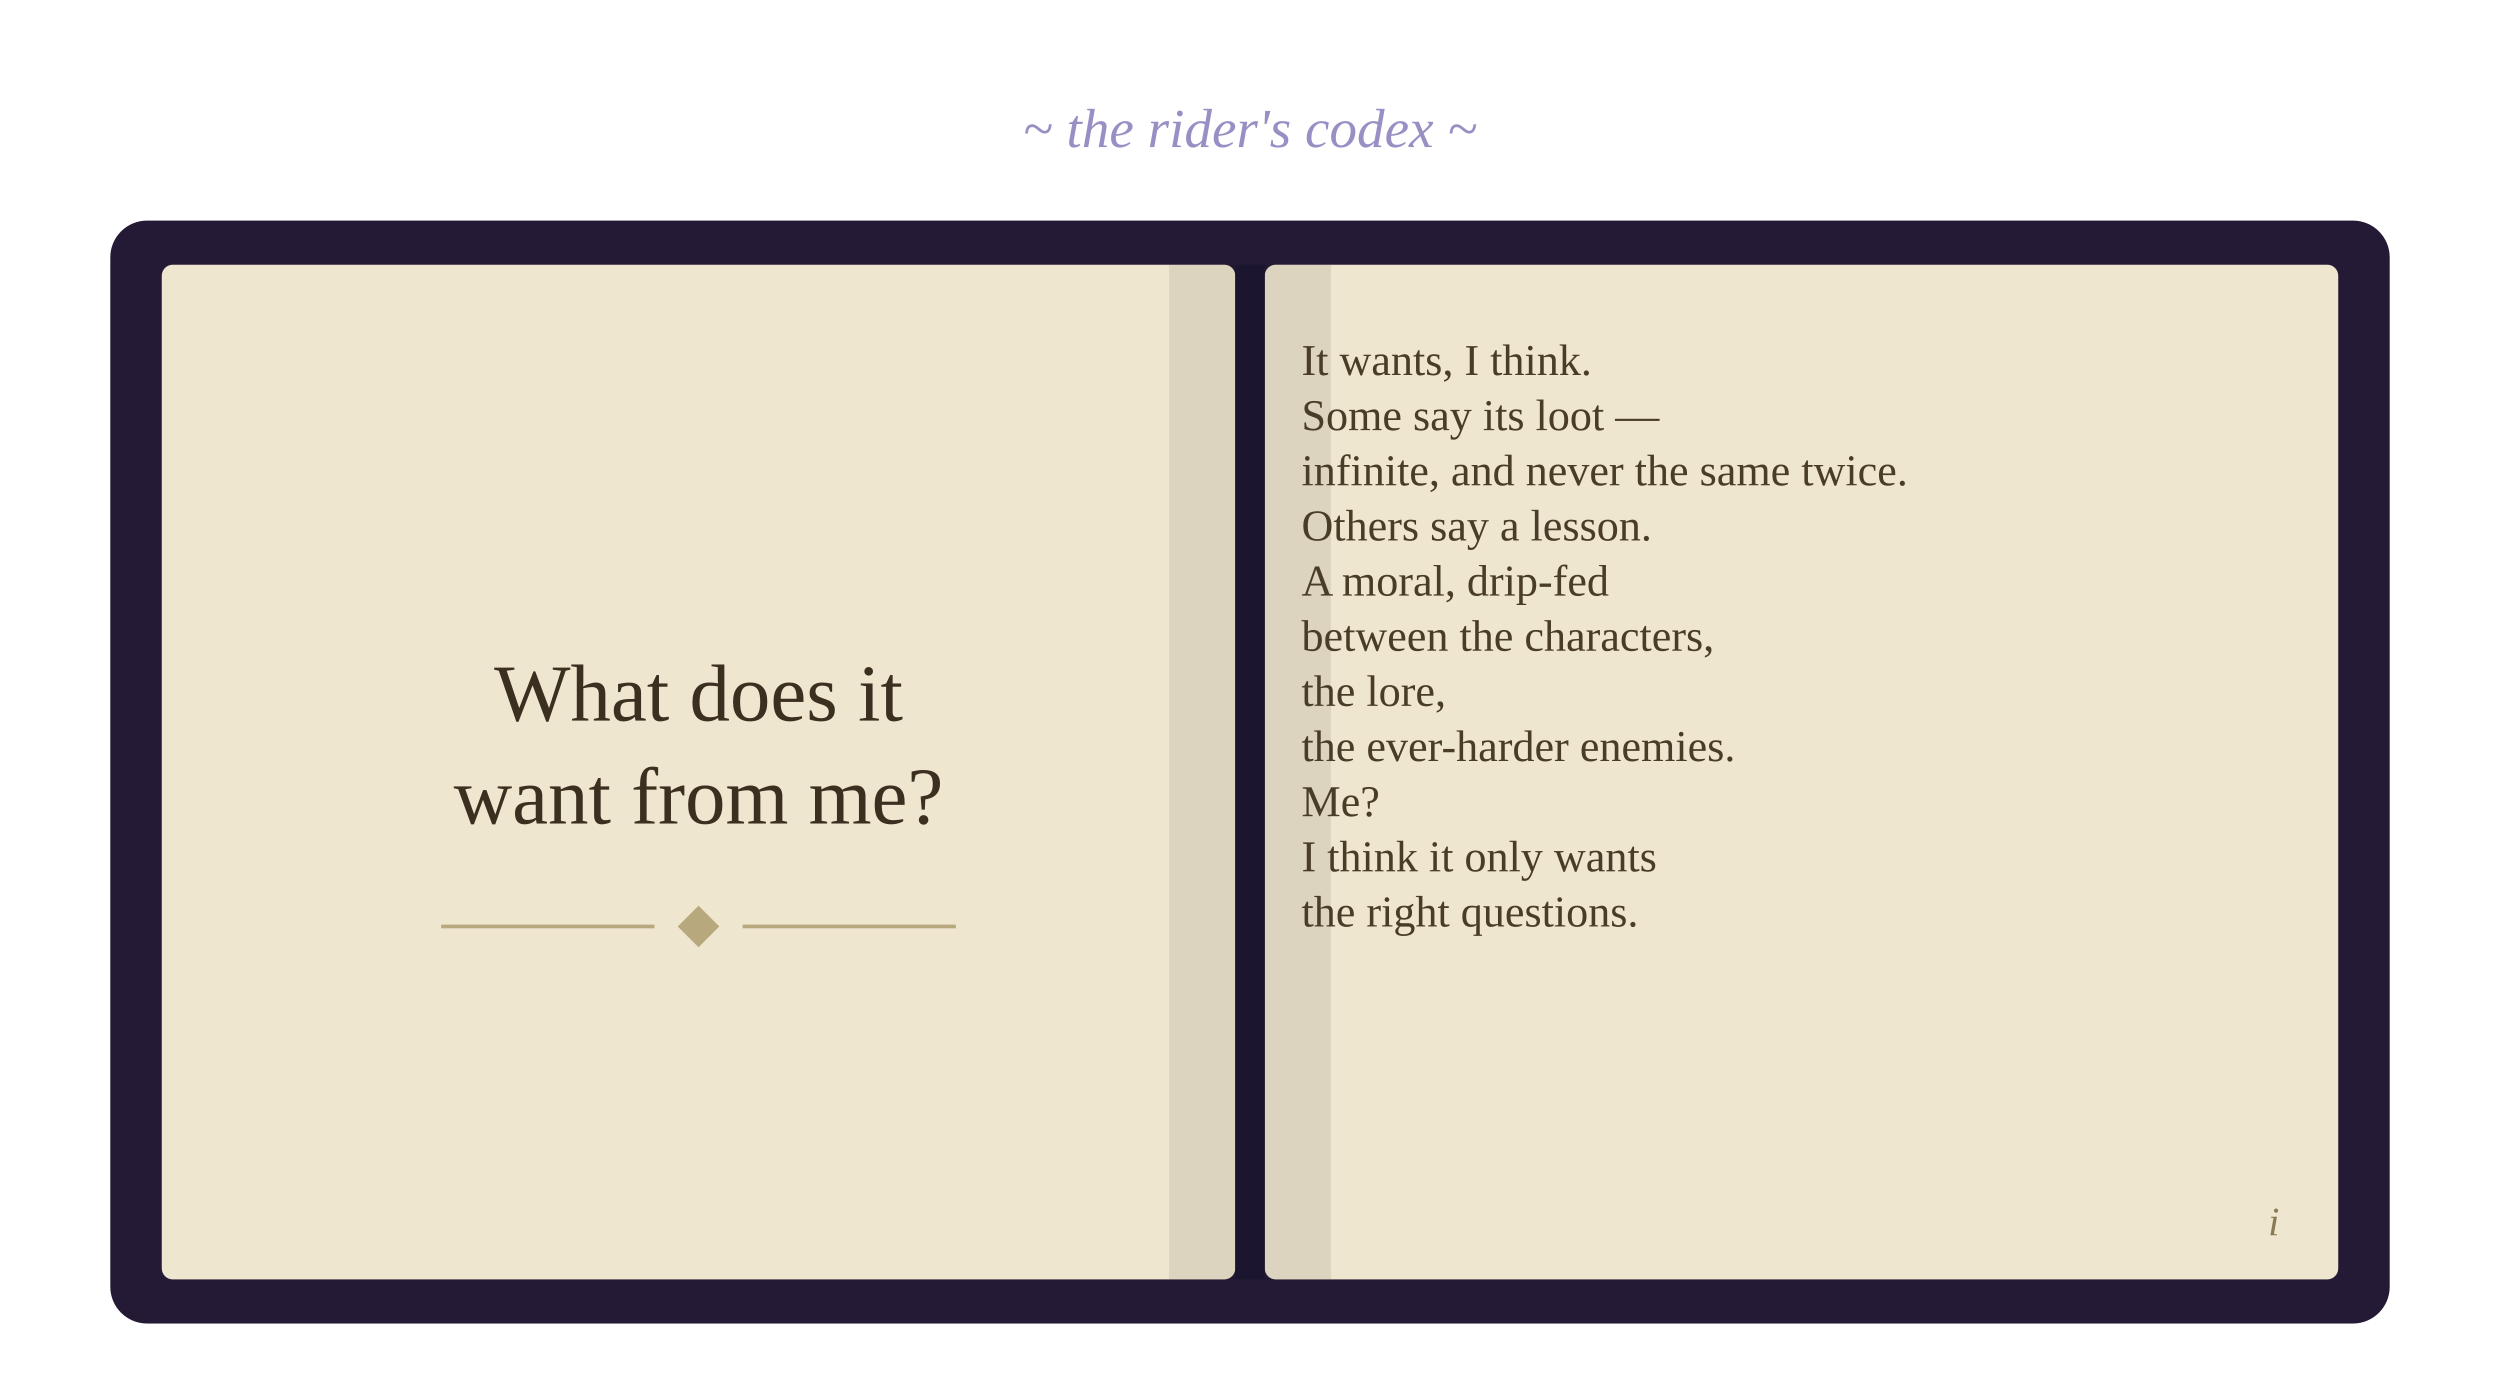
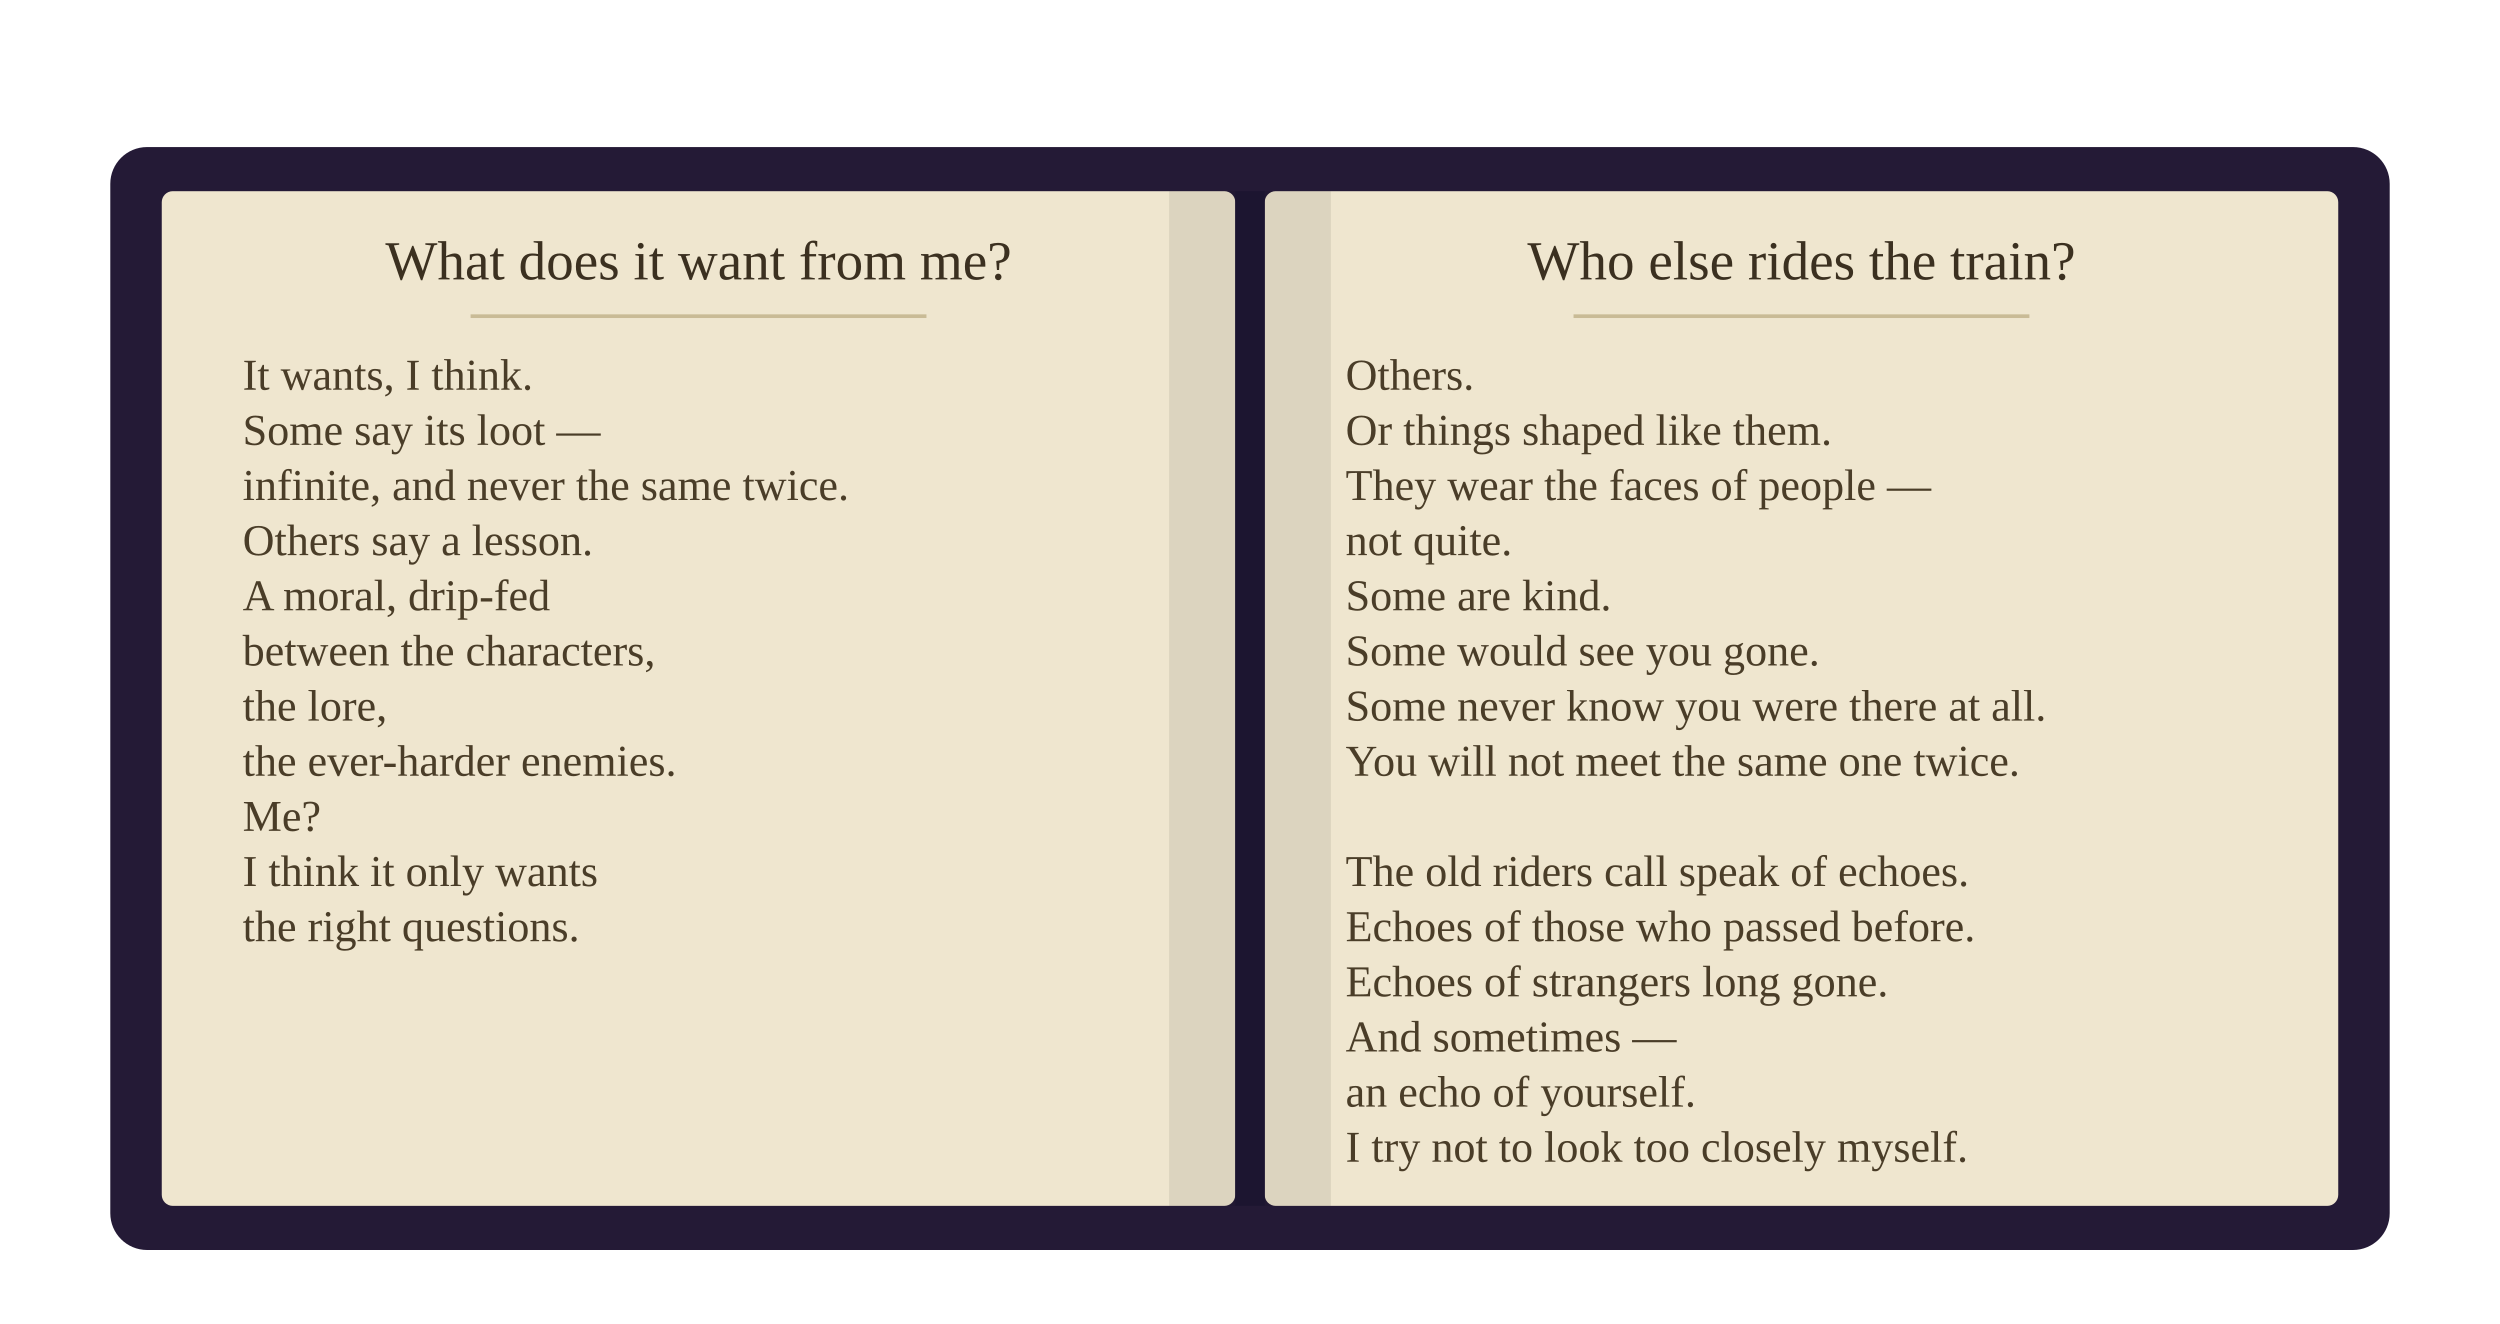
- <svg xmlns="http://www.w3.org/2000/svg" width="100%" viewBox="0 0 680 380" role="img">
-   <text x="340" y="40" text-anchor="middle" font-family="Georgia, 'Times New Roman', serif" font-size="15" font-style="italic" fill="#9a8fc4">~ the rider's codex ~</text>
-   <rect x="30" y="60" width="620" height="300" rx="10" fill="#241a36" />
-   <rect x="44" y="72" width="292" height="276" rx="3" fill="#efe6cf" />
-   <rect x="344" y="72" width="292" height="276" rx="3" fill="#efe6cf" />
-   <rect x="336" y="72" width="8" height="276" fill="#1c1530" />
-   <rect x="318" y="72" width="18" height="276" fill="#000000" opacity="0.08" />
-   <rect x="344" y="72" width="18" height="276" fill="#000000" opacity="0.08" />
-   <text x="190" y="196" text-anchor="middle" font-family="Georgia, 'Times New Roman', serif" font-size="22" font-weight="500" fill="#3b3020">What does it</text>
-   <text x="190" y="224" text-anchor="middle" font-family="Georgia, 'Times New Roman', serif" font-size="22" font-weight="500" fill="#3b3020">want from me?</text>
-   <line x1="120" y1="252" x2="178" y2="252" stroke="#b8a87e" stroke-width="1" />
-   <rect x="186" y="248" width="8" height="8" fill="#b8a87e" transform="rotate(45 190 252)" />
-   <line x1="202" y1="252" x2="260" y2="252" stroke="#b8a87e" stroke-width="1" />
-   <text x="354" y="102" font-family="Georgia, 'Times New Roman', serif" font-size="12" fill="#4a3d28">It wants, I think.</text>
-   <text x="354" y="117" font-family="Georgia, 'Times New Roman', serif" font-size="12" fill="#4a3d28">Some say its loot —</text>
-   <text x="354" y="132" font-family="Georgia, 'Times New Roman', serif" font-size="12" fill="#4a3d28">infinite, and never the same twice.</text>
-   <text x="354" y="147" font-family="Georgia, 'Times New Roman', serif" font-size="12" fill="#4a3d28">Others say a lesson.</text>
-   <text x="354" y="162" font-family="Georgia, 'Times New Roman', serif" font-size="12" fill="#4a3d28">A moral, drip-fed</text>
-   <text x="354" y="177" font-family="Georgia, 'Times New Roman', serif" font-size="12" fill="#4a3d28">between the characters,</text>
-   <text x="354" y="192" font-family="Georgia, 'Times New Roman', serif" font-size="12" fill="#4a3d28">the lore,</text>
-   <text x="354" y="207" font-family="Georgia, 'Times New Roman', serif" font-size="12" fill="#4a3d28">the ever-harder enemies.</text>
-   <text x="354" y="222" font-family="Georgia, 'Times New Roman', serif" font-size="12" fill="#4a3d28">Me?</text>
-   <text x="354" y="237" font-family="Georgia, 'Times New Roman', serif" font-size="12" fill="#4a3d28">I think it only wants</text>
-   <text x="354" y="252" font-family="Georgia, 'Times New Roman', serif" font-size="12" fill="#4a3d28">the right questions.</text>
-   <text x="620" y="336" text-anchor="end" font-family="Georgia, 'Times New Roman', serif" font-size="11" font-style="italic" fill="#8a7a52">i</text>
+ <svg xmlns="http://www.w3.org/2000/svg" width="100%" viewBox="0 0 680 360" role="img">
+   <rect x="30" y="40" width="620" height="300" rx="10" fill="#241a36" />
+   <rect x="44" y="52" width="292" height="276" rx="3" fill="#efe6cf" />
+   <rect x="344" y="52" width="292" height="276" rx="3" fill="#efe6cf" />
+   <rect x="336" y="52" width="8" height="276" fill="#1c1530" />
+   <rect x="318" y="52" width="18" height="276" fill="#000000" opacity="0.08" />
+   <rect x="344" y="52" width="18" height="276" fill="#000000" opacity="0.08" />
+   <text x="190" y="76" text-anchor="middle" font-family="Georgia, 'Times New Roman', serif" font-size="15" font-weight="500" fill="#3b3020">What does it want from me?</text>
+   <line x1="128" y1="86" x2="252" y2="86" stroke="#c9bb96" stroke-width="1" />
+   <text x="490" y="76" text-anchor="middle" font-family="Georgia, 'Times New Roman', serif" font-size="15" font-weight="500" fill="#3b3020">Who else rides the train?</text>
+   <line x1="428" y1="86" x2="552" y2="86" stroke="#c9bb96" stroke-width="1" />
+   <text x="66" y="106" font-family="Georgia, 'Times New Roman', serif" font-size="12" fill="#4a3d28">It wants, I think.</text>
+   <text x="66" y="121" font-family="Georgia, 'Times New Roman', serif" font-size="12" fill="#4a3d28">Some say its loot —</text>
+   <text x="66" y="136" font-family="Georgia, 'Times New Roman', serif" font-size="12" fill="#4a3d28">infinite, and never the same twice.</text>
+   <text x="66" y="151" font-family="Georgia, 'Times New Roman', serif" font-size="12" fill="#4a3d28">Others say a lesson.</text>
+   <text x="66" y="166" font-family="Georgia, 'Times New Roman', serif" font-size="12" fill="#4a3d28">A moral, drip-fed</text>
+   <text x="66" y="181" font-family="Georgia, 'Times New Roman', serif" font-size="12" fill="#4a3d28">between the characters,</text>
+   <text x="66" y="196" font-family="Georgia, 'Times New Roman', serif" font-size="12" fill="#4a3d28">the lore,</text>
+   <text x="66" y="211" font-family="Georgia, 'Times New Roman', serif" font-size="12" fill="#4a3d28">the ever-harder enemies.</text>
+   <text x="66" y="226" font-family="Georgia, 'Times New Roman', serif" font-size="12" fill="#4a3d28">Me?</text>
+   <text x="66" y="241" font-family="Georgia, 'Times New Roman', serif" font-size="12" fill="#4a3d28">I think it only wants</text>
+   <text x="66" y="256" font-family="Georgia, 'Times New Roman', serif" font-size="12" fill="#4a3d28">the right questions.</text>
+   <text x="366" y="106" font-family="Georgia, 'Times New Roman', serif" font-size="12" fill="#4a3d28">Others.</text>
+   <text x="366" y="121" font-family="Georgia, 'Times New Roman', serif" font-size="12" fill="#4a3d28">Or things shaped like them.</text>
+   <text x="366" y="136" font-family="Georgia, 'Times New Roman', serif" font-size="12" fill="#4a3d28">They wear the faces of people —</text>
+   <text x="366" y="151" font-family="Georgia, 'Times New Roman', serif" font-size="12" fill="#4a3d28">not quite.</text>
+   <text x="366" y="166" font-family="Georgia, 'Times New Roman', serif" font-size="12" fill="#4a3d28">Some are kind.</text>
+   <text x="366" y="181" font-family="Georgia, 'Times New Roman', serif" font-size="12" fill="#4a3d28">Some would see you gone.</text>
+   <text x="366" y="196" font-family="Georgia, 'Times New Roman', serif" font-size="12" fill="#4a3d28">Some never know you were there at all.</text>
+   <text x="366" y="211" font-family="Georgia, 'Times New Roman', serif" font-size="12" fill="#4a3d28">You will not meet the same one twice.</text>
+   <text x="366" y="241" font-family="Georgia, 'Times New Roman', serif" font-size="12" fill="#4a3d28">The old riders call speak of echoes.</text>
+   <text x="366" y="256" font-family="Georgia, 'Times New Roman', serif" font-size="12" fill="#4a3d28">Echoes of those who passed before.</text>
+   <text x="366" y="271" font-family="Georgia, 'Times New Roman', serif" font-size="12" fill="#4a3d28">Echoes of strangers long gone.</text>
+   <text x="366" y="286" font-family="Georgia, 'Times New Roman', serif" font-size="12" fill="#4a3d28">And sometimes —</text>
+   <text x="366" y="301" font-family="Georgia, 'Times New Roman', serif" font-size="12" fill="#4a3d28">an echo of yourself.</text>
+   <text x="366" y="316" font-family="Georgia, 'Times New Roman', serif" font-size="12" fill="#4a3d28">I try not to look too closely myself.</text>
</svg>
